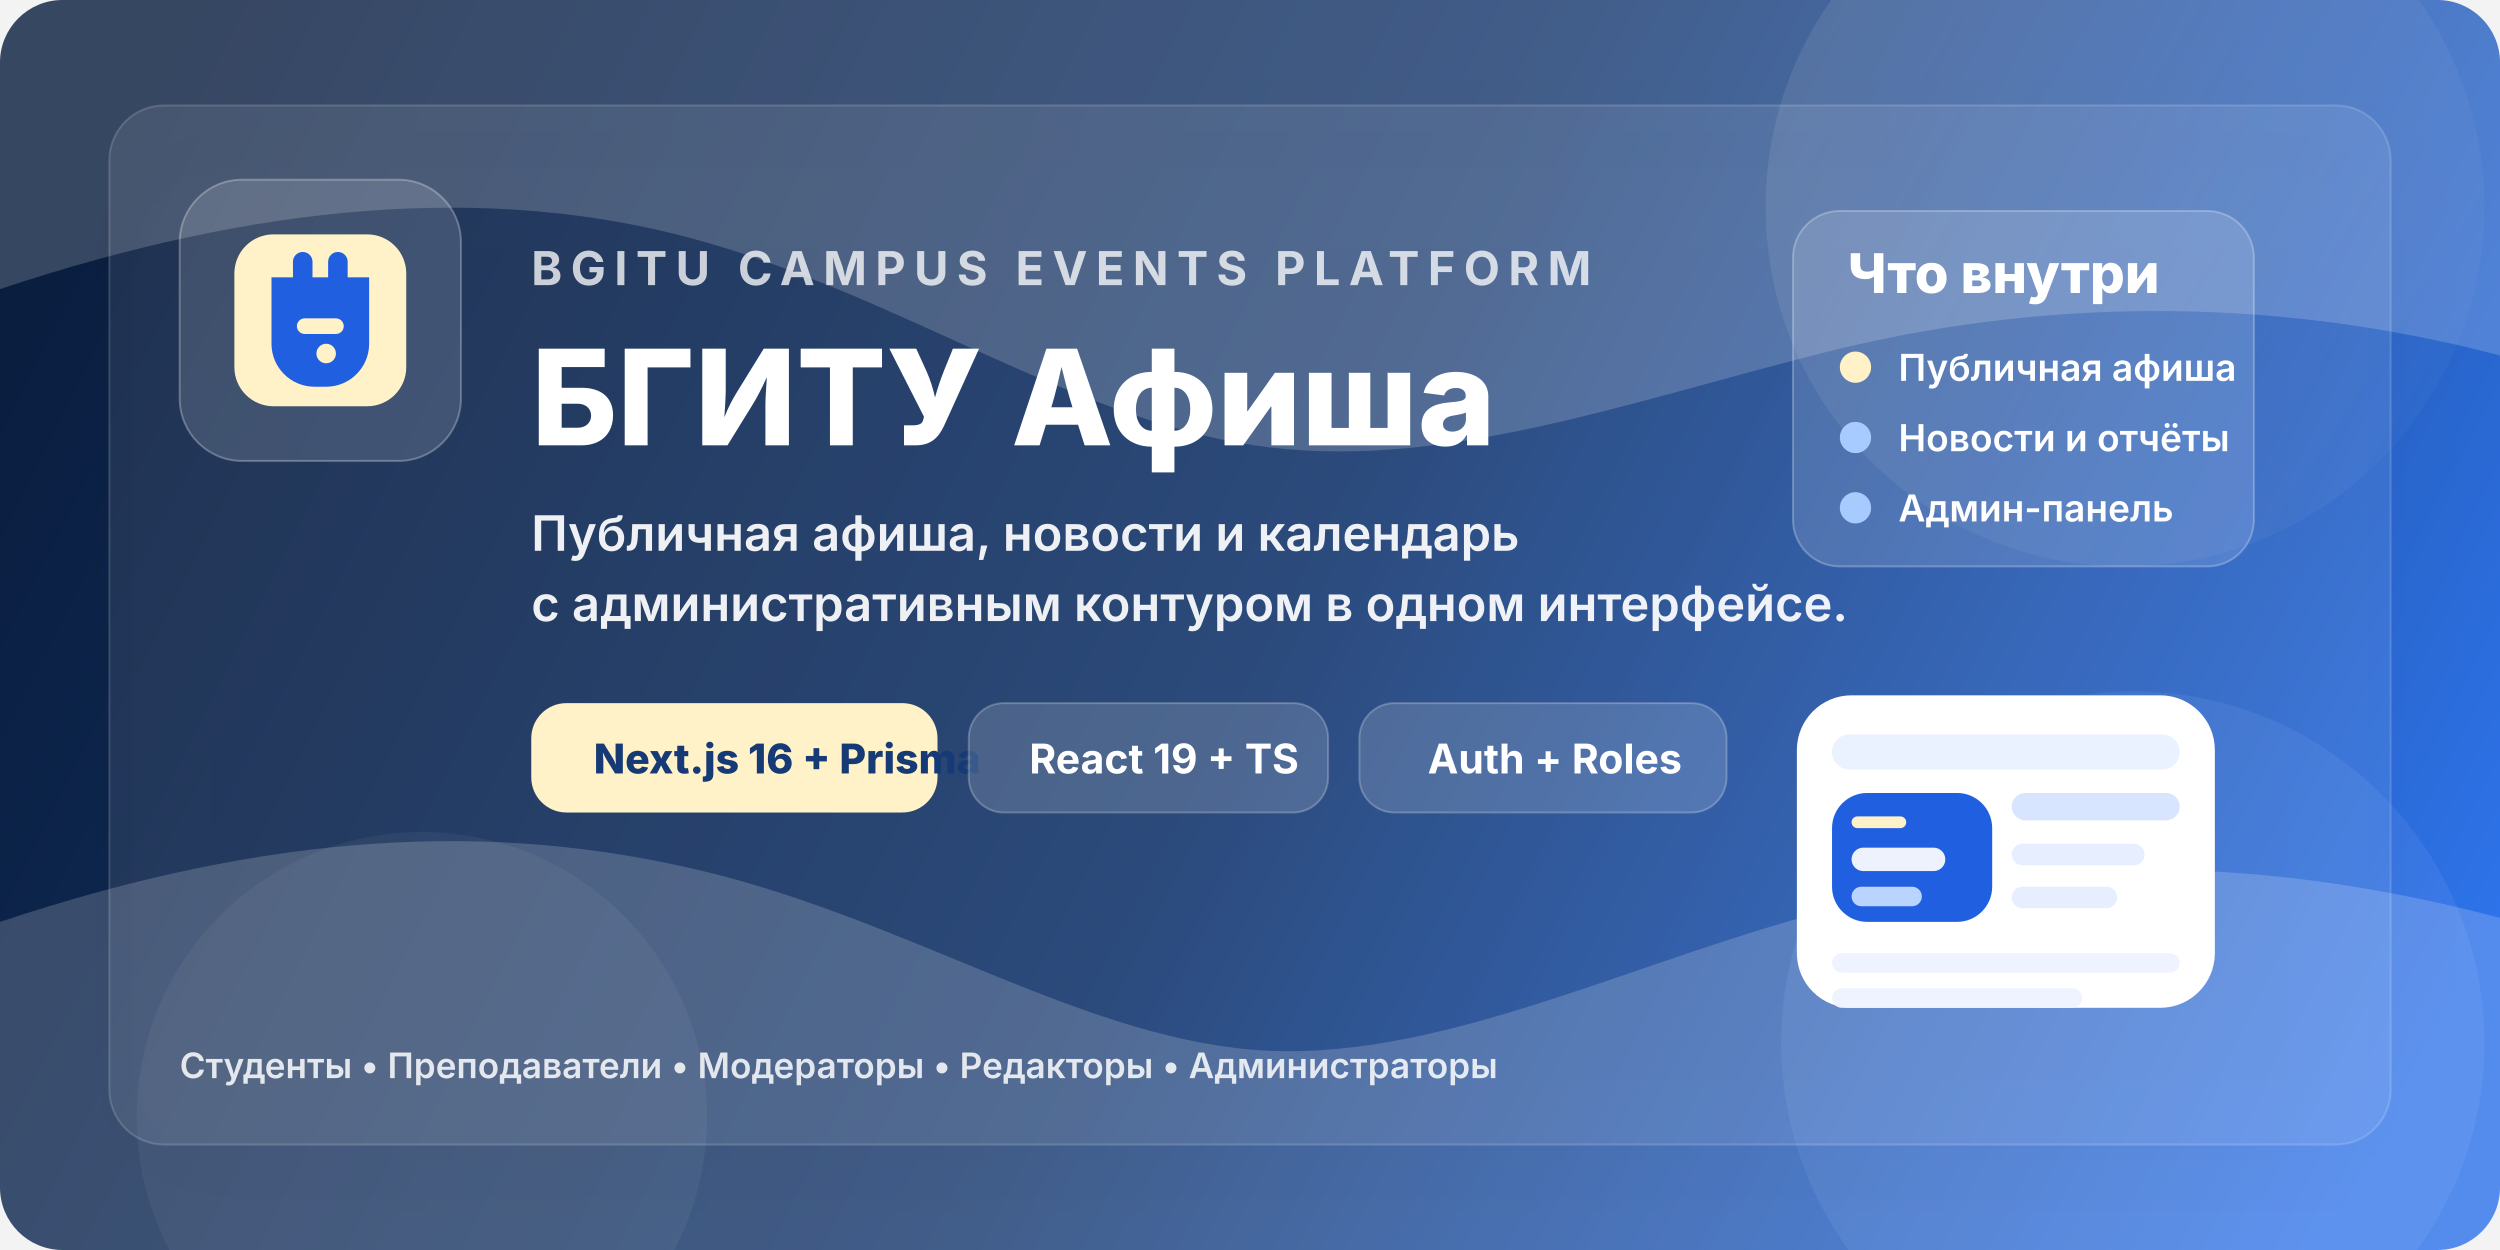
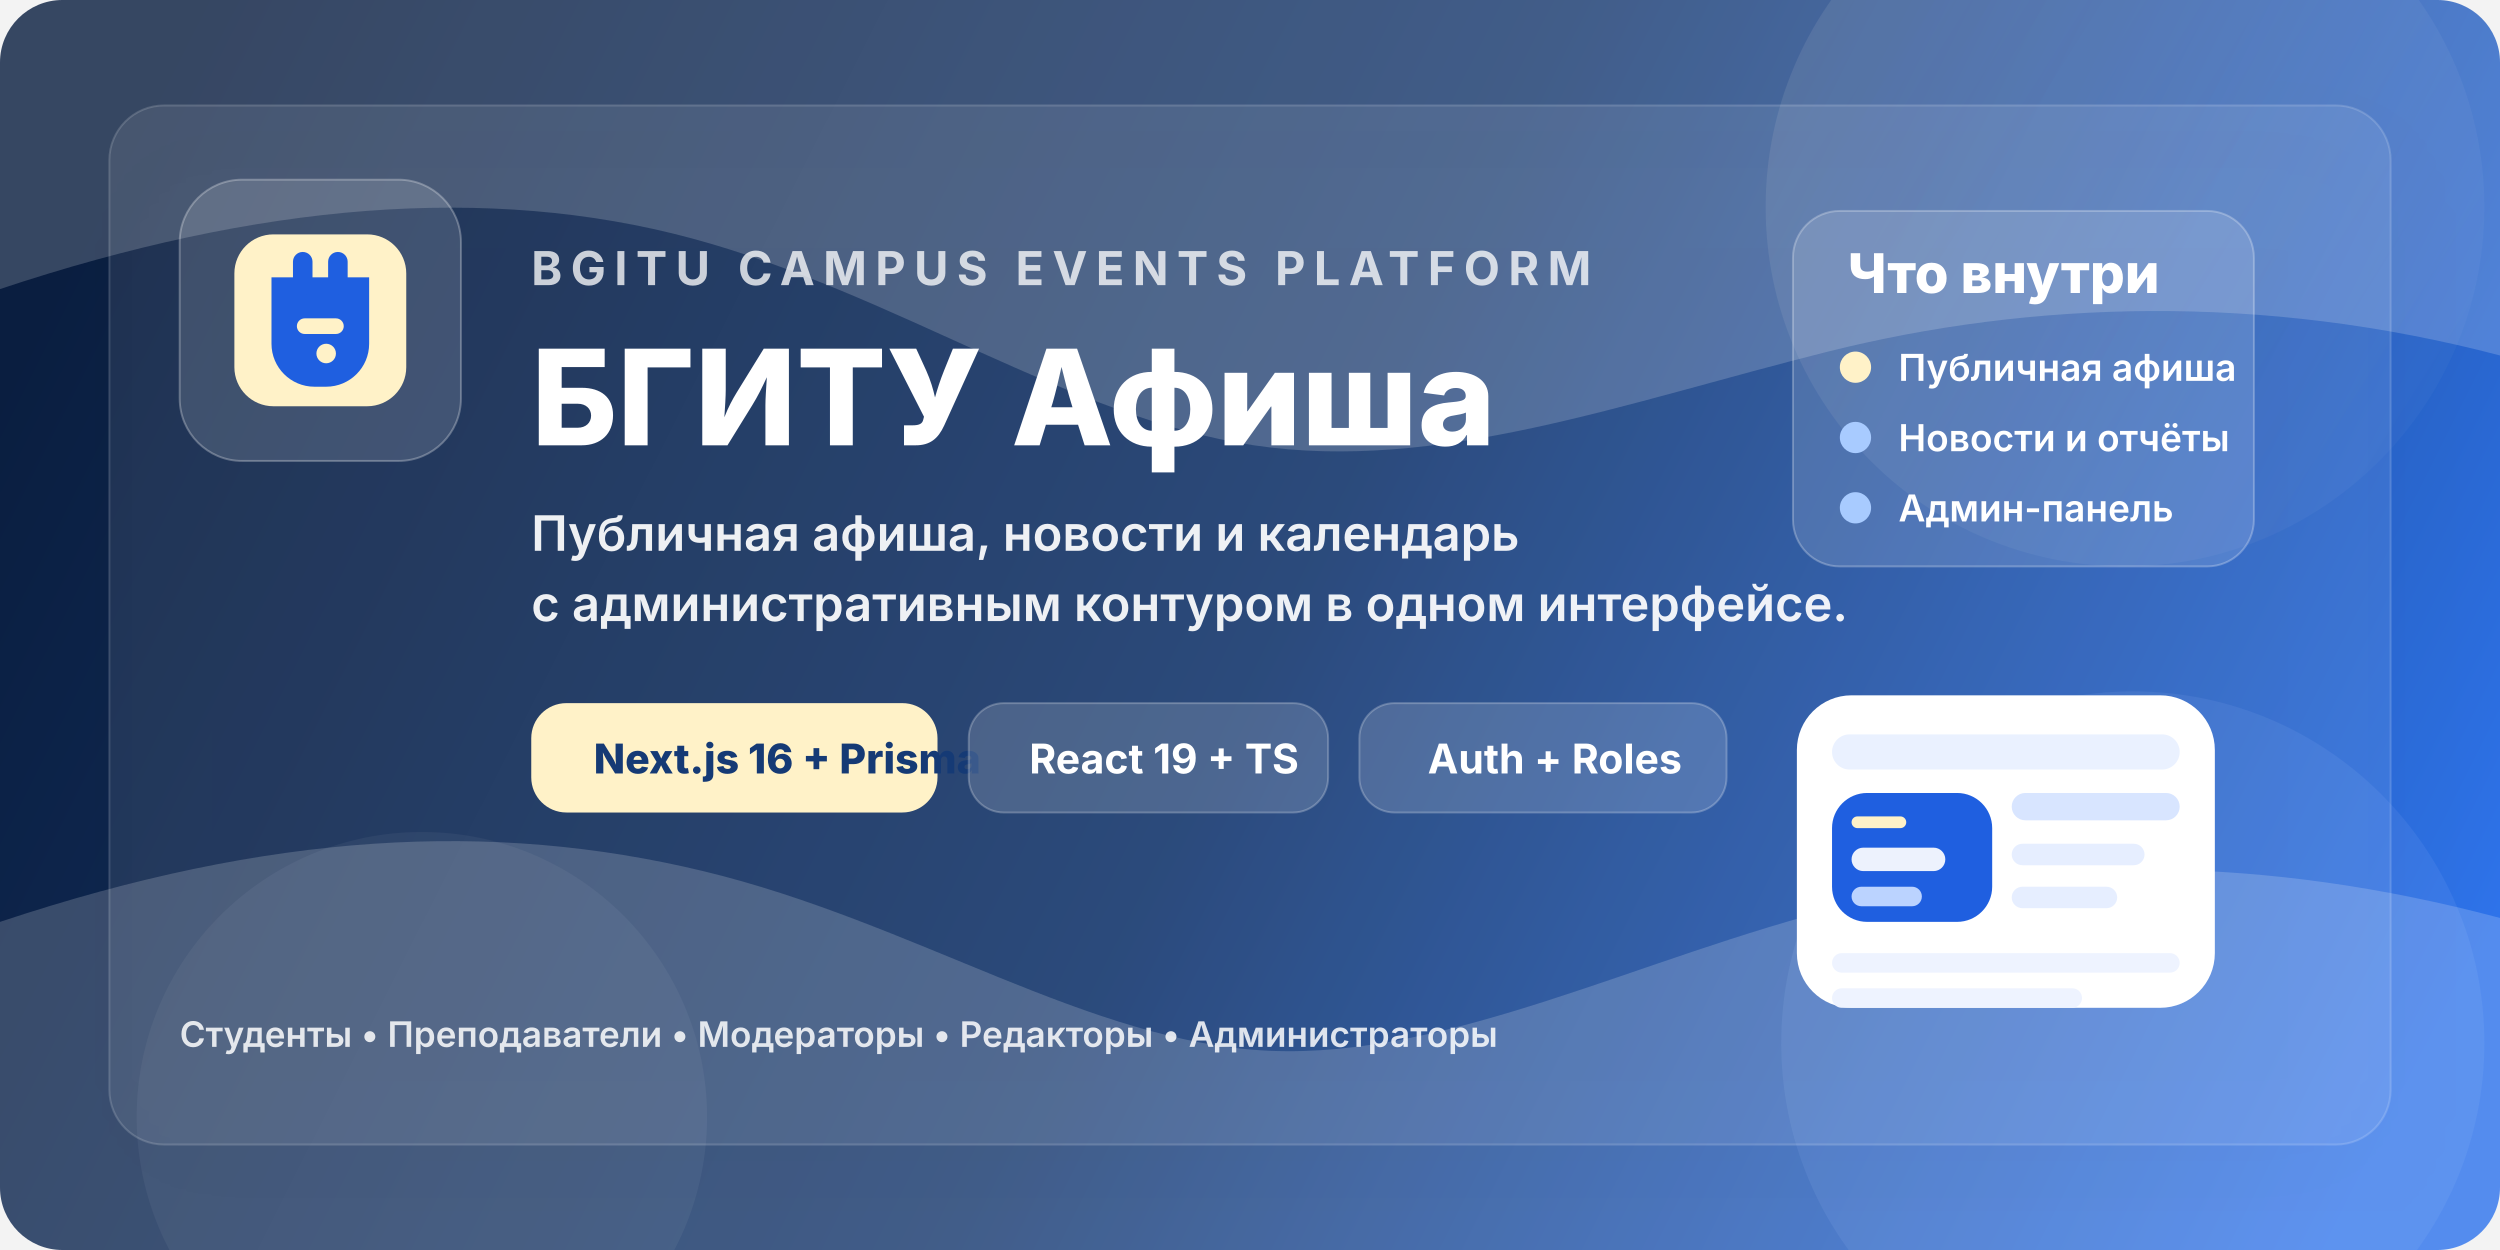
<svg xmlns="http://www.w3.org/2000/svg" width="1280" height="640" viewBox="0 0 1280 640" fill="none" role="img" aria-labelledby="title desc">
  <defs>
    <linearGradient id="bg" x1="80" y1="40" x2="1210" y2="610" gradientUnits="userSpaceOnUse">
      <stop stop-color="#0A1E40" />
      <stop offset="0.5" stop-color="#17396F" />
      <stop offset="1" stop-color="#2E73EA" />
    </linearGradient>
    <linearGradient id="shine" x1="280" y1="80" x2="1040" y2="560" gradientUnits="userSpaceOnUse">
      <stop stop-color="#FFF2C6" stop-opacity="0.95" />
      <stop offset="1" stop-color="#FFFFFF" stop-opacity="0.14" />
    </linearGradient>
    <filter id="softShadow" x="22" y="20" width="1236" height="600" filterUnits="userSpaceOnUse" color-interpolation-filters="sRGB">
      <feDropShadow dx="0" dy="20" stdDeviation="30" flood-color="#07162D" flood-opacity="0.18" />
    </filter>
  </defs>
  <rect width="1280" height="640" rx="32" fill="url(#bg)" />
  <circle cx="1088" cy="106" r="184" fill="url(#shine)" fill-opacity="0.18" />
  <circle cx="1092" cy="534" r="180" fill="#A1C5FF" fill-opacity="0.10" />
  <circle cx="216" cy="572" r="146" fill="#FFFFFF" fill-opacity="0.05" />
  <g opacity="0.18">
    <path d="M0 148C132 104 250 94 354 122C458 150 548 214 642 228C736 242 832 206 936 180C1040 154 1158 150 1280 182V0H0V148Z" fill="#FFFFFF" />
    <path d="M0 472C138 426 252 420 360 446C468 472 558 534 650 538C742 542 840 490 944 464C1048 438 1160 438 1280 470V640H0V472Z" fill="#FFFFFF" />
  </g>
  <g filter="url(#softShadow)">
    <rect x="56" y="54" width="1168" height="532" rx="28" fill="#FFFFFF" fill-opacity="0.08" stroke="#FFFFFF" stroke-opacity="0.16" />
  </g>
  <g>
    <rect x="92" y="92" width="144" height="144" rx="32" fill="#FFFFFF" fill-opacity="0.14" stroke="#FFFFFF" stroke-opacity="0.28" />
    <rect x="120" y="120" width="88" height="88" rx="20" fill="#FFF2C8" />
    <path d="M139 142H189V176C189 188.15 179.15 198 167 198H161C148.85 198 139 188.15 139 176V142Z" fill="#1F5FE0" />
    <rect x="150" y="129" width="10" height="22" rx="5" fill="#1F5FE0" />
    <rect x="168" y="129" width="10" height="22" rx="5" fill="#1F5FE0" />
    <rect x="152" y="163" width="24" height="8" rx="4" fill="#FFF2C8" />
    <circle cx="167" cy="181" r="5" fill="#FFF2C8" />
  </g>
  <g fill="#FFFFFF" font-family="Segoe UI, Inter, Arial, sans-serif">
    <text x="272" y="146" font-size="24" font-weight="700" letter-spacing="0.18em" opacity="0.76">BGITU CAMPUS EVENTS PLATFORM</text>
    <text x="272" y="228" font-size="68" font-weight="800">БГИТУ Афиша</text>
    <text x="272" y="282" font-size="25" font-weight="600" opacity="0.92">Публичная афиша, новости и календарь</text>
    <text x="272" y="318" font-size="25" font-weight="600" opacity="0.92">с административным контуром в одном интерфейсе.</text>
  </g>
  <g>
    <rect x="272" y="360" width="208" height="56" rx="18" fill="#FFF2C8" />
    <text x="304" y="396" fill="#153A75" font-family="Segoe UI, Inter, Arial, sans-serif" font-size="21" font-weight="800">Next.js 16 + Prisma</text>
    <rect x="496" y="360" width="184" height="56" rx="18" fill="#FFFFFF" fill-opacity="0.16" stroke="#FFFFFF" stroke-opacity="0.24" />
    <text x="527" y="396" fill="#FFFFFF" font-family="Segoe UI, Inter, Arial, sans-serif" font-size="21" font-weight="700">React 19 + TS</text>
    <rect x="696" y="360" width="188" height="56" rx="18" fill="#FFFFFF" fill-opacity="0.16" stroke="#FFFFFF" stroke-opacity="0.24" />
    <text x="731" y="396" fill="#FFFFFF" font-family="Segoe UI, Inter, Arial, sans-serif" font-size="21" font-weight="700">Auth + Roles</text>
  </g>
  <g>
    <rect x="918" y="108" width="236" height="182" rx="24" fill="#FFFFFF" fill-opacity="0.14" stroke="#FFFFFF" stroke-opacity="0.26" />
    <text x="946" y="150" fill="#FFFFFF" font-family="Segoe UI, Inter, Arial, sans-serif" font-size="28" font-weight="800">Что внутри</text>
    <circle cx="950" cy="188" r="8" fill="#FFF2C8" />
    <text x="972" y="195" fill="#FFFFFF" font-family="Segoe UI, Inter, Arial, sans-serif" font-size="19" font-weight="600">Публичная афиша</text>
    <circle cx="950" cy="224" r="8" fill="#A8CBFF" />
    <text x="972" y="231" fill="#FFFFFF" font-family="Segoe UI, Inter, Arial, sans-serif" font-size="19" font-weight="600">Новости и отчёты</text>
    <circle cx="950" cy="260" r="8" fill="#A8CBFF" />
    <text x="972" y="267" fill="#FFFFFF" font-family="Segoe UI, Inter, Arial, sans-serif" font-size="19" font-weight="600">Админ-панель</text>
  </g>
  <g>
    <rect x="920" y="356" width="214" height="160" rx="28" fill="#FFFFFF" />
    <rect x="938" y="376" width="178" height="18" rx="9" fill="#EAF1FF" />
    <rect x="938" y="406" width="82" height="66" rx="18" fill="#1F5FE0" />
    <rect x="1030" y="406" width="86" height="14" rx="7" fill="#D8E5FF" />
    <rect x="1030" y="432" width="68" height="11" rx="5.5" fill="#E6EEFF" />
    <rect x="1030" y="454" width="54" height="11" rx="5.5" fill="#E6EEFF" />
    <rect x="938" y="488" width="178" height="10" rx="5" fill="#EEF3FF" />
    <rect x="938" y="506" width="128" height="10" rx="5" fill="#EEF3FF" />
    <rect x="948" y="418" width="28" height="6" rx="3" fill="#FFF2C8" />
    <rect x="948" y="434" width="48" height="12" rx="6" fill="#FFFFFF" fill-opacity="0.92" />
    <rect x="948" y="454" width="36" height="10" rx="5" fill="#BBD3FF" />
  </g>
  <g opacity="0.84" fill="#FFFFFF" font-family="Segoe UI, Inter, Arial, sans-serif">
-     <text x="92" y="552" font-size="18" font-weight="600">Студенты • Преподаватели • Модераторы • Редакторы • Администраторы</text>
+     <text x="92" y="536" font-size="18" font-weight="600">Студенты • Преподаватели • Модераторы • Редакторы • Администраторы</text>
  </g>
</svg>
